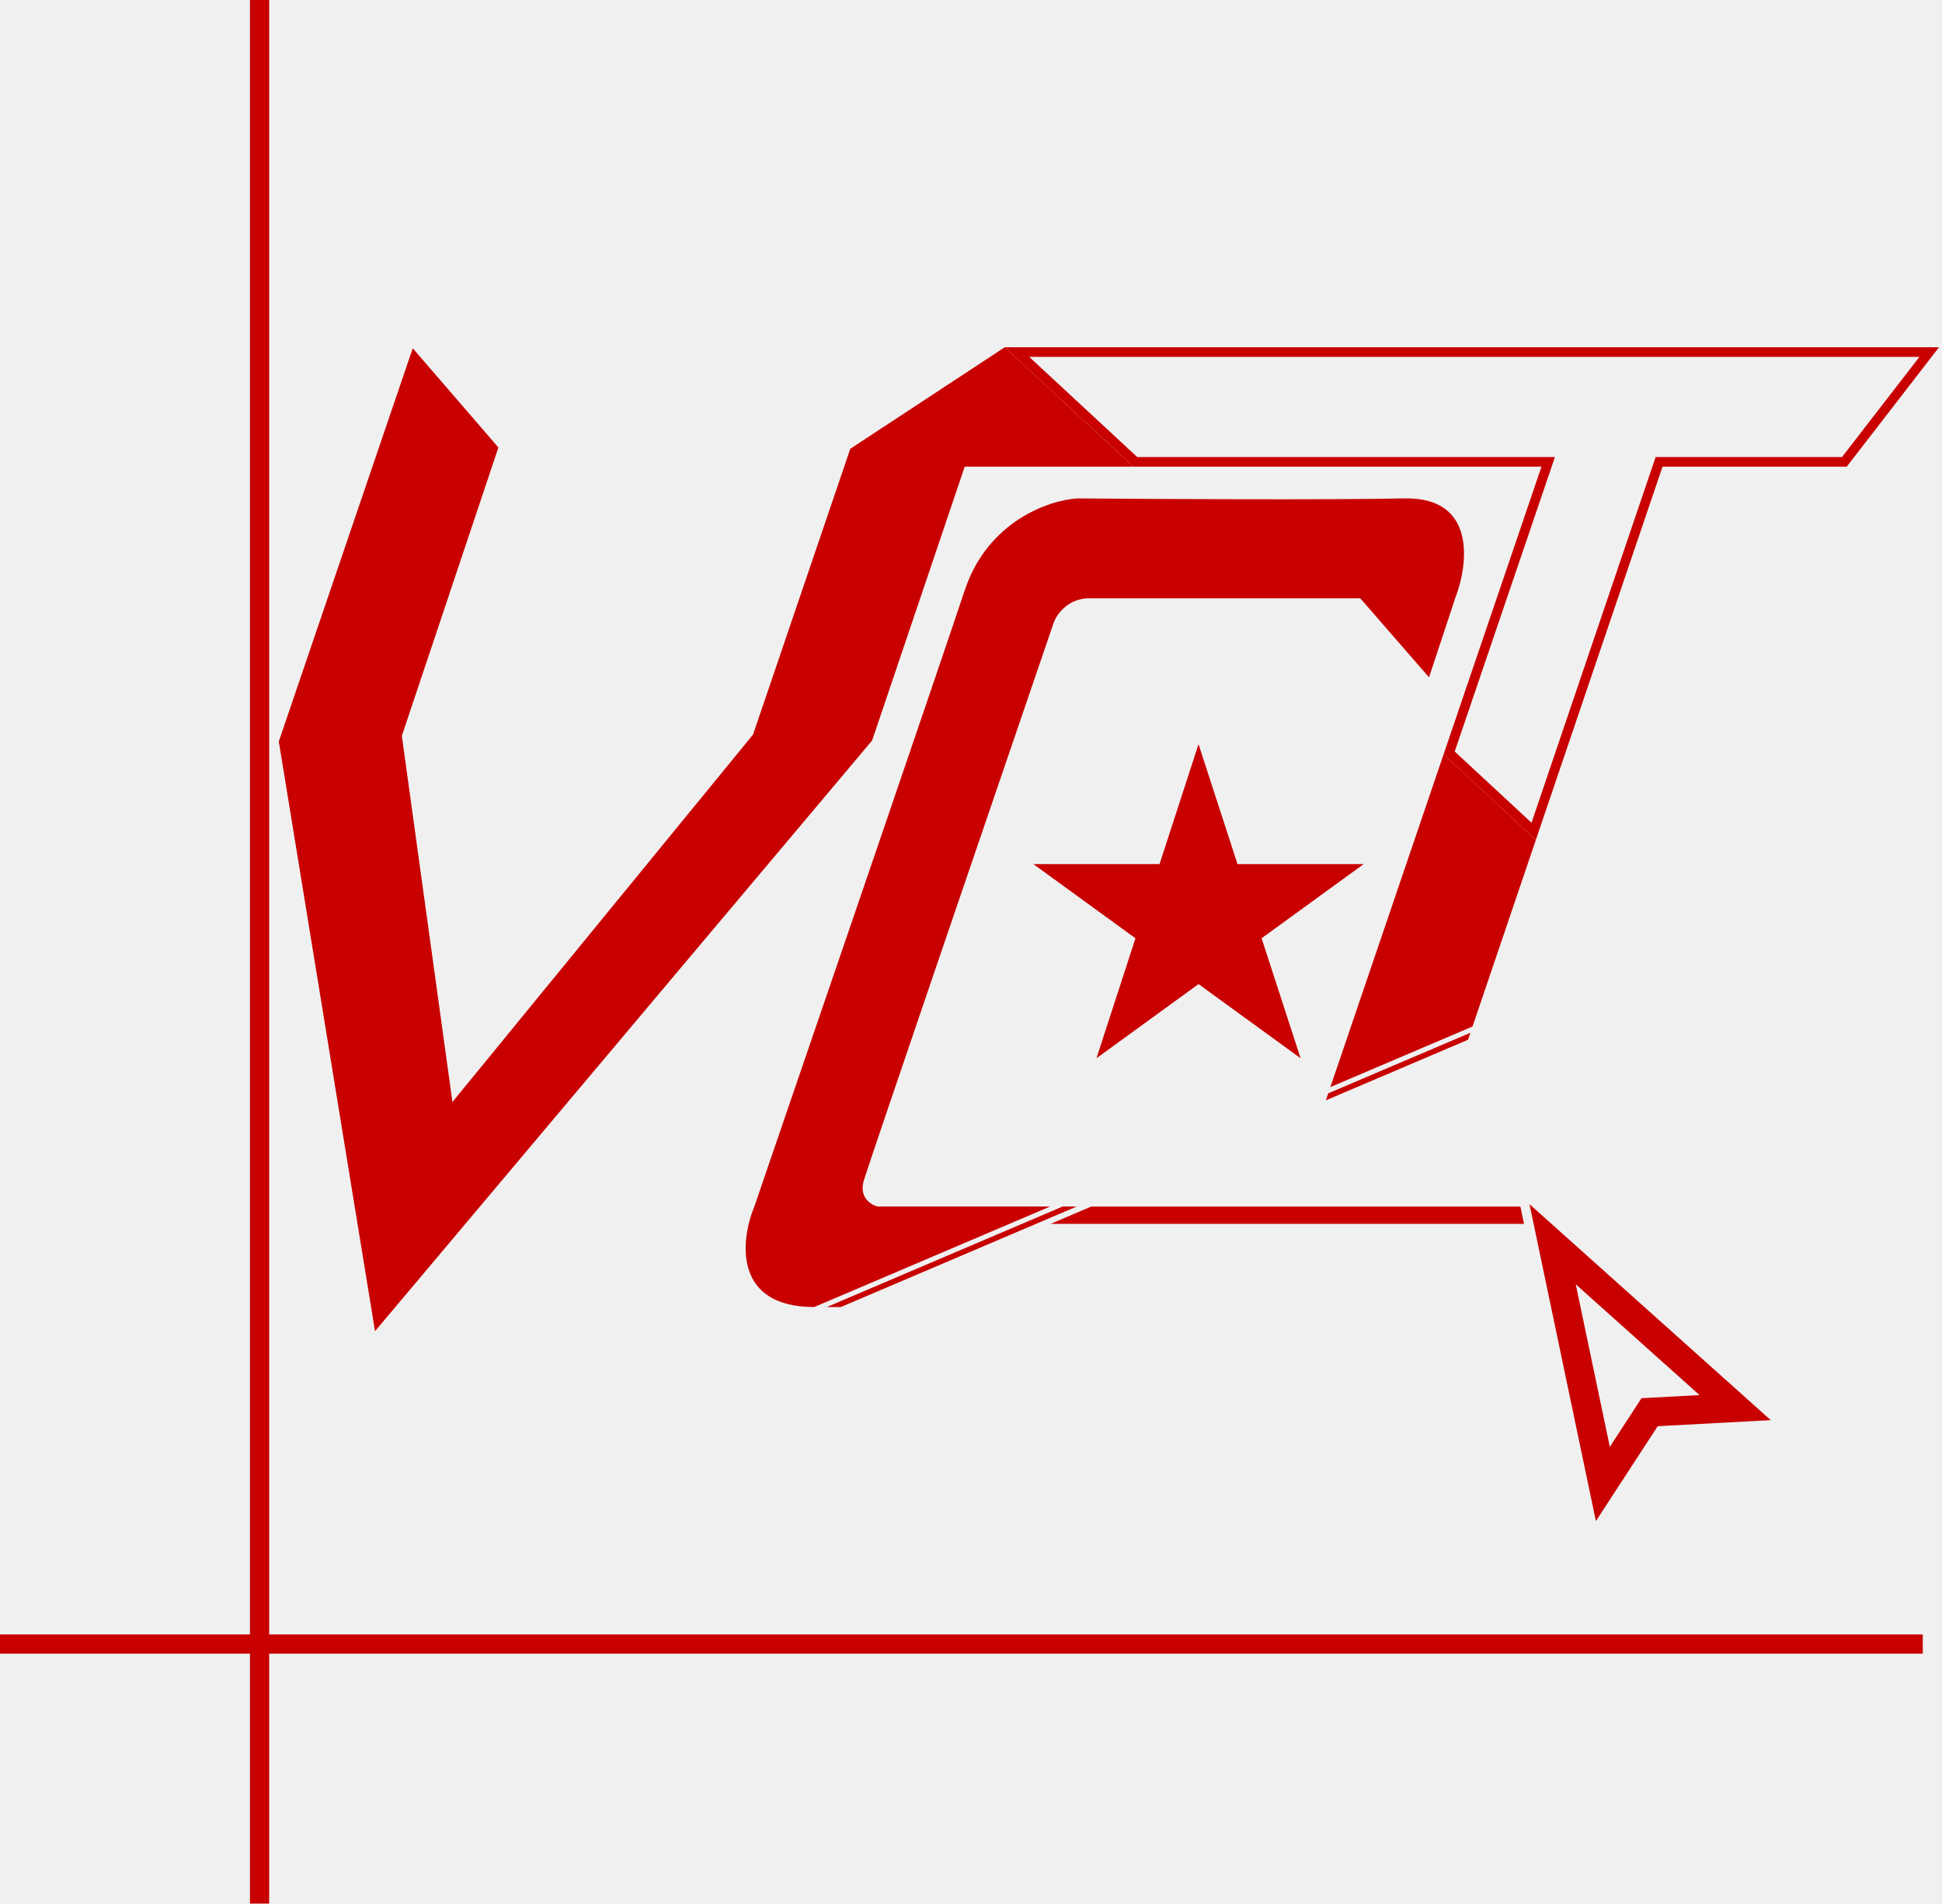
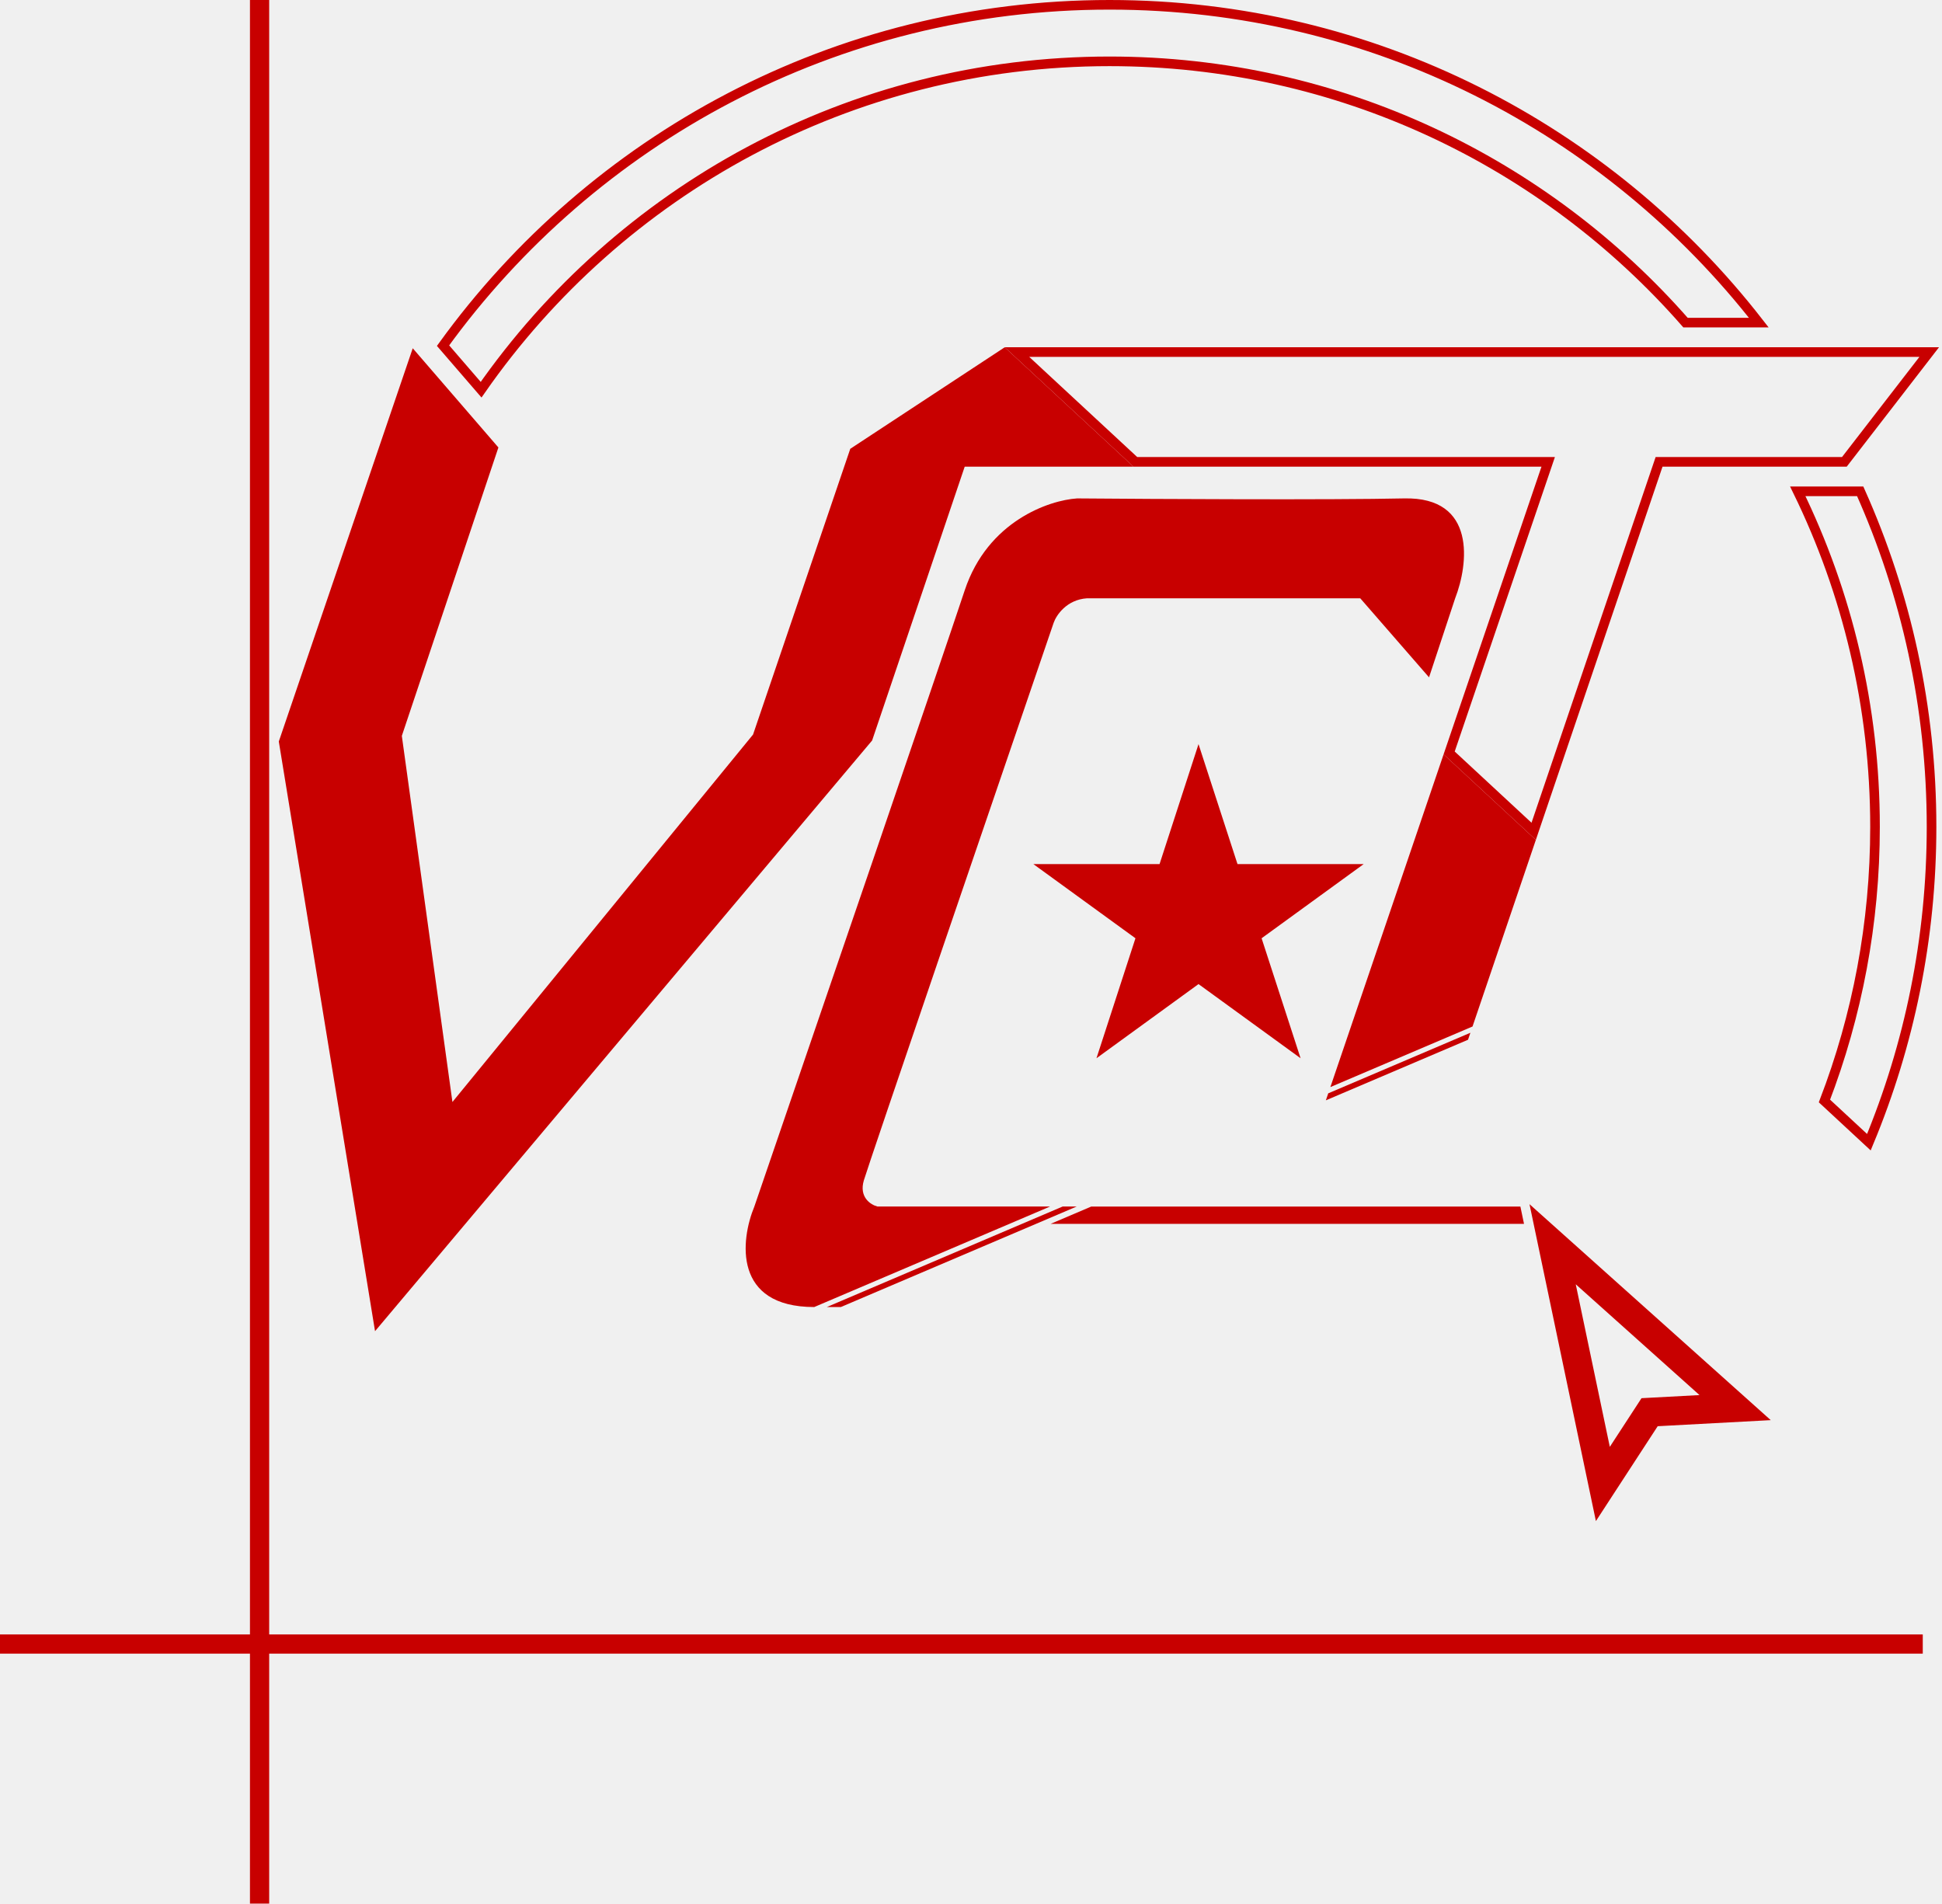
<svg xmlns="http://www.w3.org/2000/svg" width="202" height="198" viewBox="0 0 202 198" fill="none">
  <g clip-path="url(#clip0)">
-     <path d="M115.413 165.12C159.11 165.12 194.533 129.697 194.533 86C194.533 73.276 191.529 61.253 186.192 50.602H193.813C198.695 61.398 201.413 73.382 201.413 86C201.413 133.496 162.909 172 115.413 172C86.095 172 60.204 157.33 44.679 134.929L49.285 129.457C63.432 150.94 87.766 165.12 115.413 165.12Z" fill="url(#paint0_angular)" />
-     <path d="M115.413 0C86.574 0 61.05 14.195 45.448 35.979L50.086 41.351C64.339 20.537 88.281 6.88 115.413 6.88C139.231 6.88 160.59 17.404 175.095 34.056H183.959C168.254 13.363 143.394 0 115.413 0Z" fill="url(#paint1_angular)" />
-     <path d="M172.93 48.038H172.571L172.456 48.378L159.529 86.468L150.736 78.313L160.813 48.7L161.038 48.038H160.339H118.094L105.782 36.62H200.67L191.845 48.038H172.93Z" stroke="#C80000" />
+     <path d="M172.93 48.038H172.571L172.456 48.378L159.529 86.468L150.736 78.313L160.813 48.7L161.038 48.038H160.339H118.094L105.782 36.62H200.67L191.845 48.038H172.93ZM50.042 40.535L46.084 35.951C61.617 14.473 86.883 0.5 115.413 0.5C142.868 0.5 167.3 13.44 182.945 33.556H175.322C160.729 16.899 139.299 6.38 115.413 6.38C88.342 6.38 64.426 19.891 50.042 40.535ZM186.997 51.102H193.49C198.26 61.758 200.913 73.569 200.913 86C200.913 97.623 198.594 108.703 194.394 118.804L189.773 114.518C193.171 105.664 195.033 96.049 195.033 86C195.033 73.484 192.144 61.641 186.997 51.102Z" stroke="#C80000" />
    <path d="M124.666 77.4L128.721 89.879H141.842L131.227 97.592L135.282 110.071L124.666 102.358L114.051 110.071L118.106 97.592L107.49 89.879H120.612L124.666 77.4Z" fill="#C80000" />
    <path d="M51.842 46.543L42.932 36.223L29 77.125L39.01 138.46L90.714 77.022L100.346 48.538H117.898L104.508 36.12L88.443 46.681L78.33 76.402L47.06 114.621L41.797 76.54L51.842 46.543Z" fill="#C80000" />
    <path d="M86 135.949L110.54 125.491H112L87.46 135.949H86Z" fill="#C80000" />
    <path d="M84.694 135.949C76.245 135.949 77.022 128.977 78.467 125.491C84.762 107.133 97.951 68.614 100.346 61.404C102.74 54.194 109.141 52.024 112.042 51.841C120.24 51.91 138.523 52.006 146.063 51.841C153.604 51.676 152.737 58.698 151.361 62.23L148.643 70.451L141.488 62.23H113.074C110.955 62.367 109.874 63.984 109.599 64.775C103.235 83.374 90.376 121.012 89.854 122.774C89.331 124.535 90.576 125.319 91.264 125.491H109.233L84.694 135.949Z" fill="#C80000" />
    <path d="M159.754 87.359L150.158 78.459L138.381 113.07L153.167 106.769L159.754 87.359Z" fill="#C80000" />
    <path d="M137.911 114.449L152.698 108.148L152.946 107.42L138.159 113.721L137.911 114.449Z" fill="#C80000" />
    <path fill-rule="evenodd" clip-rule="evenodd" d="M172.427 148.344L184.187 147.713L159.093 125.25L166 158.213L172.427 148.344ZM167.447 150.492L170.744 145.43L176.777 145.106L163.904 133.583L167.447 150.492Z" fill="#C80000" />
    <path d="M109.285 127.296L113.5 125.5H158.146L158.522 127.296H109.285Z" fill="#C80000" />
    <rect x="26" width="2" height="198" fill="#C80000" />
    <path d="M200 170L200 172L-8.74232e-08 172L0 170L200 170Z" fill="#C80000" />
  </g>
  <defs>
-     <radialGradient id="paint0_angular" cx="0" cy="0" r="1" gradientUnits="userSpaceOnUse" gradientTransform="translate(115.55 86) rotate(180) scale(82.904 82.8456)">
-       <stop offset="0.085" stop-color="#C80000" />
-       <stop offset="0.33" stop-color="#C80000" stop-opacity="0.471" />
-       <stop offset="0.385" stop-color="#C80000" stop-opacity="0" />
-       <stop offset="1" stop-color="#C80000" stop-opacity="0" />
-     </radialGradient>
-     <radialGradient id="paint1_angular" cx="0" cy="0" r="1" gradientUnits="userSpaceOnUse" gradientTransform="translate(115.55 86) rotate(180) scale(82.904 82.8456)">
-       <stop offset="0.085" stop-color="#C80000" />
-       <stop offset="0.33" stop-color="#C80000" stop-opacity="0.471" />
-       <stop offset="0.385" stop-color="#C80000" stop-opacity="0" />
-       <stop offset="1" stop-color="#C80000" stop-opacity="0" />
-     </radialGradient>
    <clipPath id="clip0">
      <rect width="202" height="198" fill="white" />
    </clipPath>
  </defs>
</svg>
